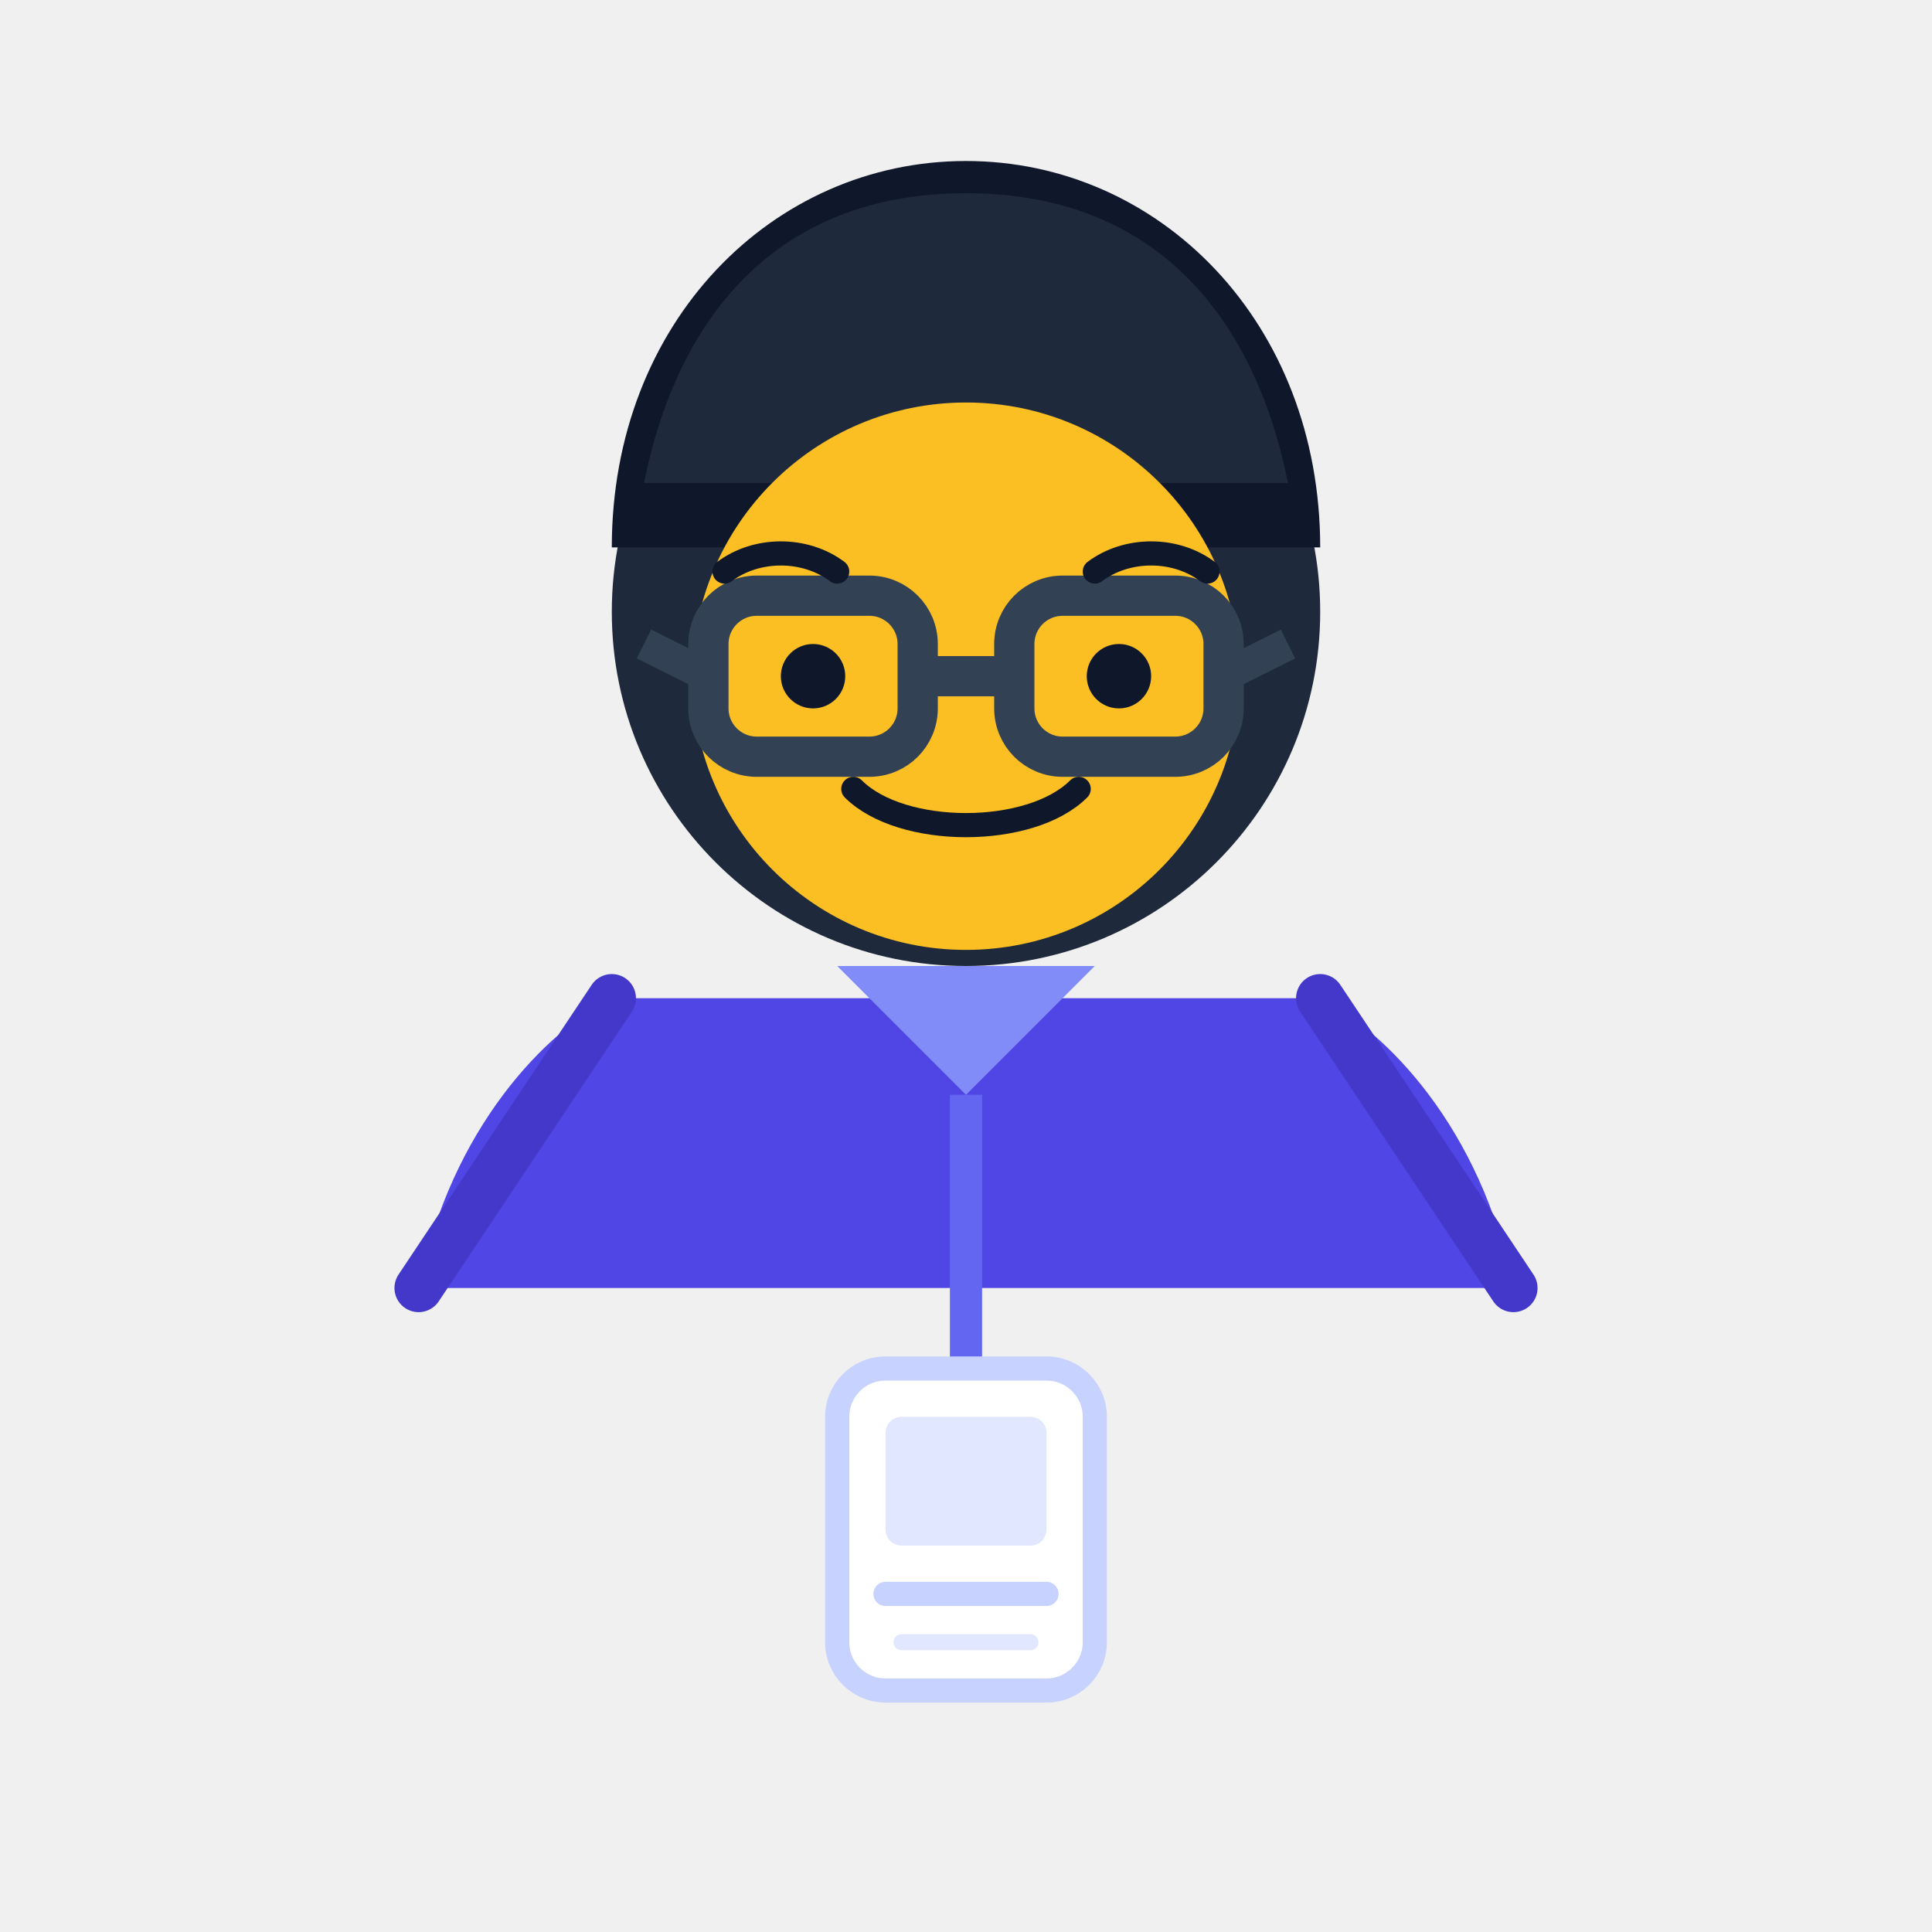
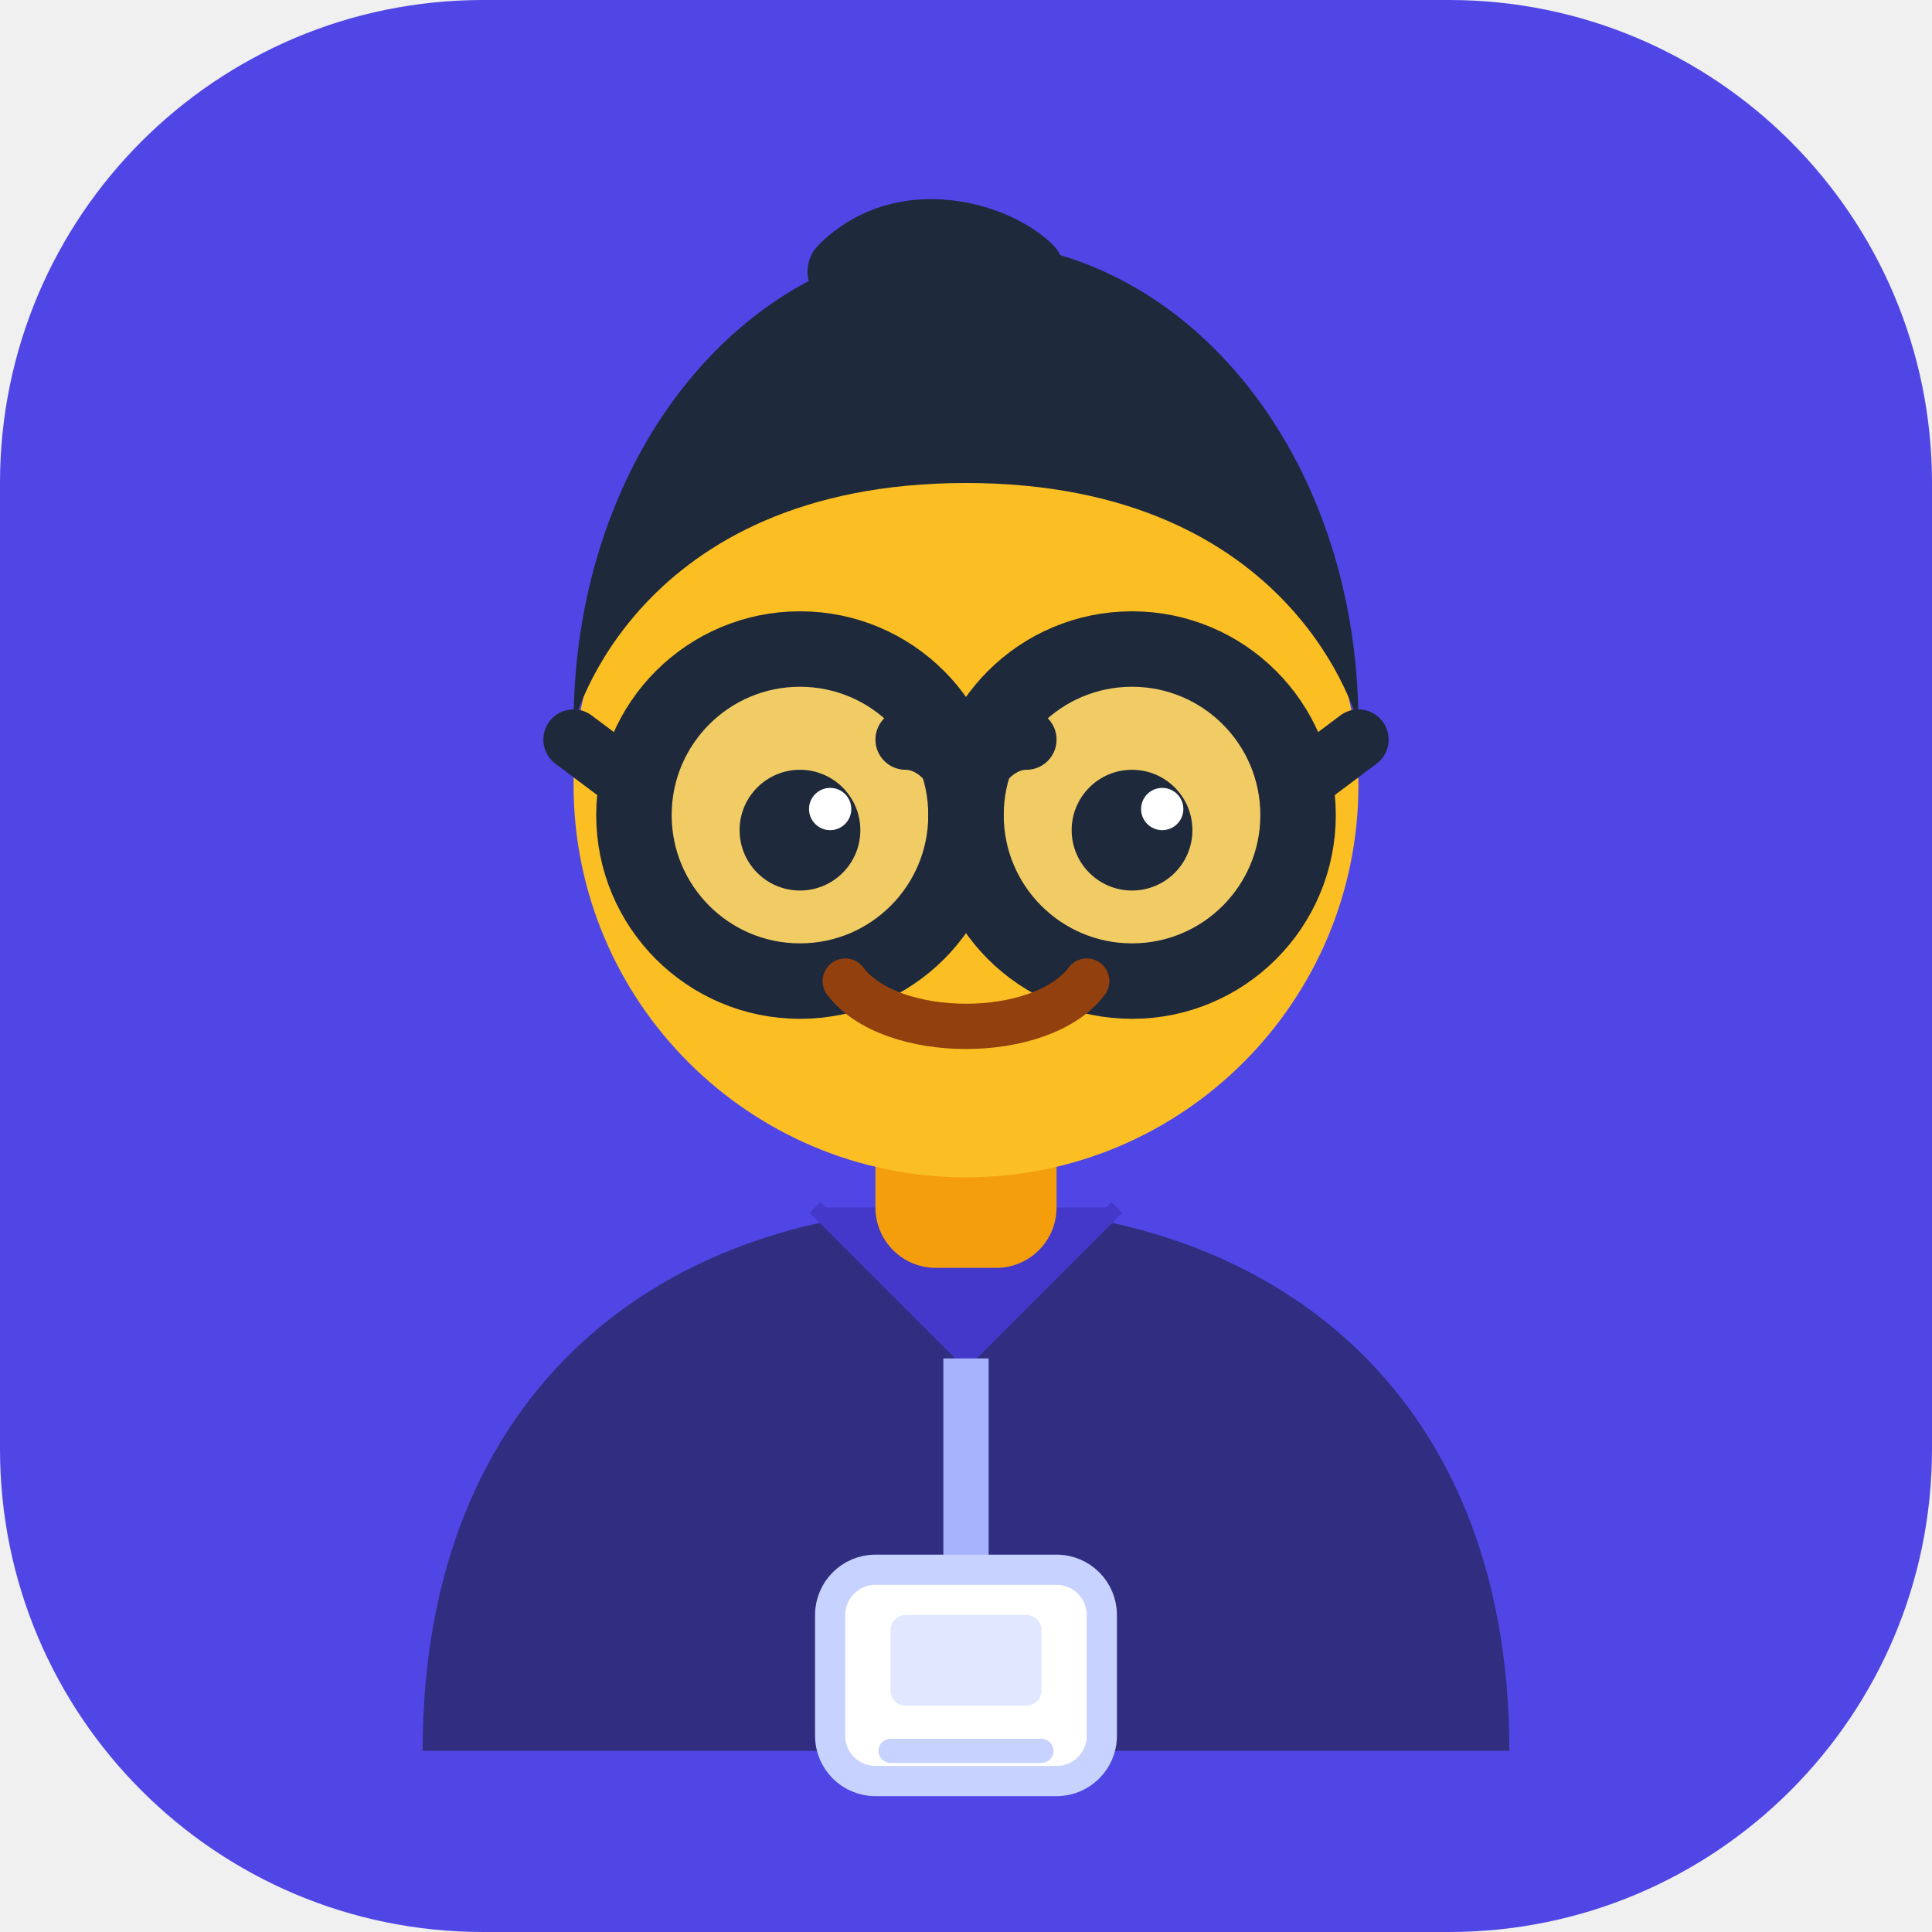
- <svg xmlns="http://www.w3.org/2000/svg" viewBox="0 0 120 120" fill="none">
-   <circle cx="60" cy="38" r="22" fill="#1e293b" />
-   <path d="M38 34c0-14 10-24 22-24s22 10 22 24" fill="#0f172a" />
-   <path d="M40 30c2-10 8-18 20-18s18 8 20 18" fill="#1e293b" />
-   <circle cx="60" cy="42" r="17" fill="#fbbf24" />
-   <rect x="44" y="37" width="13" height="10" rx="3" stroke="#334155" stroke-width="2.5" fill="none" />
-   <rect x="63" y="37" width="13" height="10" rx="3" stroke="#334155" stroke-width="2.5" fill="none" />
-   <line x1="57" y1="42" x2="63" y2="42" stroke="#334155" stroke-width="2.5" />
-   <line x1="44" y1="42" x2="40" y2="40" stroke="#334155" stroke-width="2" />
-   <line x1="76" y1="42" x2="80" y2="40" stroke="#334155" stroke-width="2" />
-   <circle cx="50.5" cy="42" r="2" fill="#0f172a" />
-   <circle cx="69.5" cy="42" r="2" fill="#0f172a" />
-   <path d="M45 35.5c2-1.5 5-1.5 7 0" stroke="#0f172a" stroke-width="1.5" stroke-linecap="round" fill="none" />
-   <path d="M68 35.5c2-1.5 5-1.5 7 0" stroke="#0f172a" stroke-width="1.5" stroke-linecap="round" fill="none" />
-   <path d="M53 49c3 3 11 3 14 0" stroke="#0f172a" stroke-width="1.5" stroke-linecap="round" fill="none" />
-   <path d="M38 62c-4 2-10 8-12 18h68c-2-10-8-16-12-18" fill="#4f46e5" />
-   <path d="M52 60l8 8 8-8" fill="#818cf8" />
-   <line x1="60" y1="68" x2="60" y2="88" stroke="#6366f1" stroke-width="2" />
-   <rect x="52" y="85" width="16" height="20" rx="3" fill="white" stroke="#c7d2fe" stroke-width="1.5" />
-   <rect x="55" y="88" width="10" height="8" rx="1" fill="#e0e7ff" />
-   <line x1="55" y1="99" x2="65" y2="99" stroke="#c7d2fe" stroke-width="1.5" stroke-linecap="round" />
-   <line x1="56" y1="102" x2="64" y2="102" stroke="#e0e7ff" stroke-width="1" stroke-linecap="round" />
-   <path d="M26 80c4-6 8-12 12-18" stroke="#4338ca" stroke-width="3" stroke-linecap="round" fill="none" />
-   <path d="M94 80c-4-6-8-12-12-18" stroke="#4338ca" stroke-width="3" stroke-linecap="round" fill="none" />
+ <svg xmlns="http://www.w3.org/2000/svg" viewBox="0 0 64 64" fill="none">
+   <rect width="64" height="64" rx="16" fill="#4f46e5" />
+   <path d="M14 58c0-12 8-18 18-18s18 6 18 18" fill="#312e81" />
+   <path d="M27 40l5 5 5-5" fill="#4338ca" stroke="#4338ca" stroke-width="0.5" stroke-linejoin="round" />
+   <rect x="29" y="36" width="6" height="6" rx="2" fill="#f59e0b" />
+   <circle cx="32" cy="26" r="13" fill="#fbbf24" />
+   <path d="M19 24c0-9 5.8-16 13-16s13 7 13 16c0 0-2-8-13-8S19 24 19 24z" fill="#1e293b" />
+   <path d="M28 9c2-2 5-1 6 0" stroke="#1e293b" stroke-width="2.5" stroke-linecap="round" fill="none" />
+   <circle cx="26.5" cy="27" r="5.5" stroke="#1e293b" stroke-width="2.5" fill="rgba(219,234,254,0.3)" />
+   <circle cx="37.5" cy="27" r="5.5" stroke="#1e293b" stroke-width="2.5" fill="rgba(219,234,254,0.3)" />
+   <path d="M32 27c0-1.5-1-2.5-2-2.5M32 27c0-1.5 1-2.5 2-2.5" stroke="#1e293b" stroke-width="2" stroke-linecap="round" fill="none" />
+   <line x1="21" y1="26" x2="19" y2="24.5" stroke="#1e293b" stroke-width="2" stroke-linecap="round" />
+   <line x1="43" y1="26" x2="45" y2="24.5" stroke="#1e293b" stroke-width="2" stroke-linecap="round" />
+   <circle cx="26.5" cy="27.5" r="2" fill="#1e293b" />
+   <circle cx="37.5" cy="27.5" r="2" fill="#1e293b" />
+   <circle cx="27.5" cy="26.8" r="0.7" fill="white" />
+   <circle cx="38.5" cy="26.8" r="0.7" fill="white" />
+   <path d="M28 32.5c1.5 2 6.5 2 8 0" stroke="#92400e" stroke-width="1.5" stroke-linecap="round" fill="none" />
+   <line x1="32" y1="45" x2="32" y2="53" stroke="#a5b4fc" stroke-width="1.5" />
+   <rect x="27.5" y="52" width="9" height="7" rx="1.5" fill="white" stroke="#c7d2fe" stroke-width="1" />
+   <rect x="29.5" y="53.5" width="5" height="3" rx="0.5" fill="#e0e7ff" />
+   <line x1="29.5" y1="58" x2="34.5" y2="58" stroke="#c7d2fe" stroke-width="0.8" stroke-linecap="round" />
</svg>
